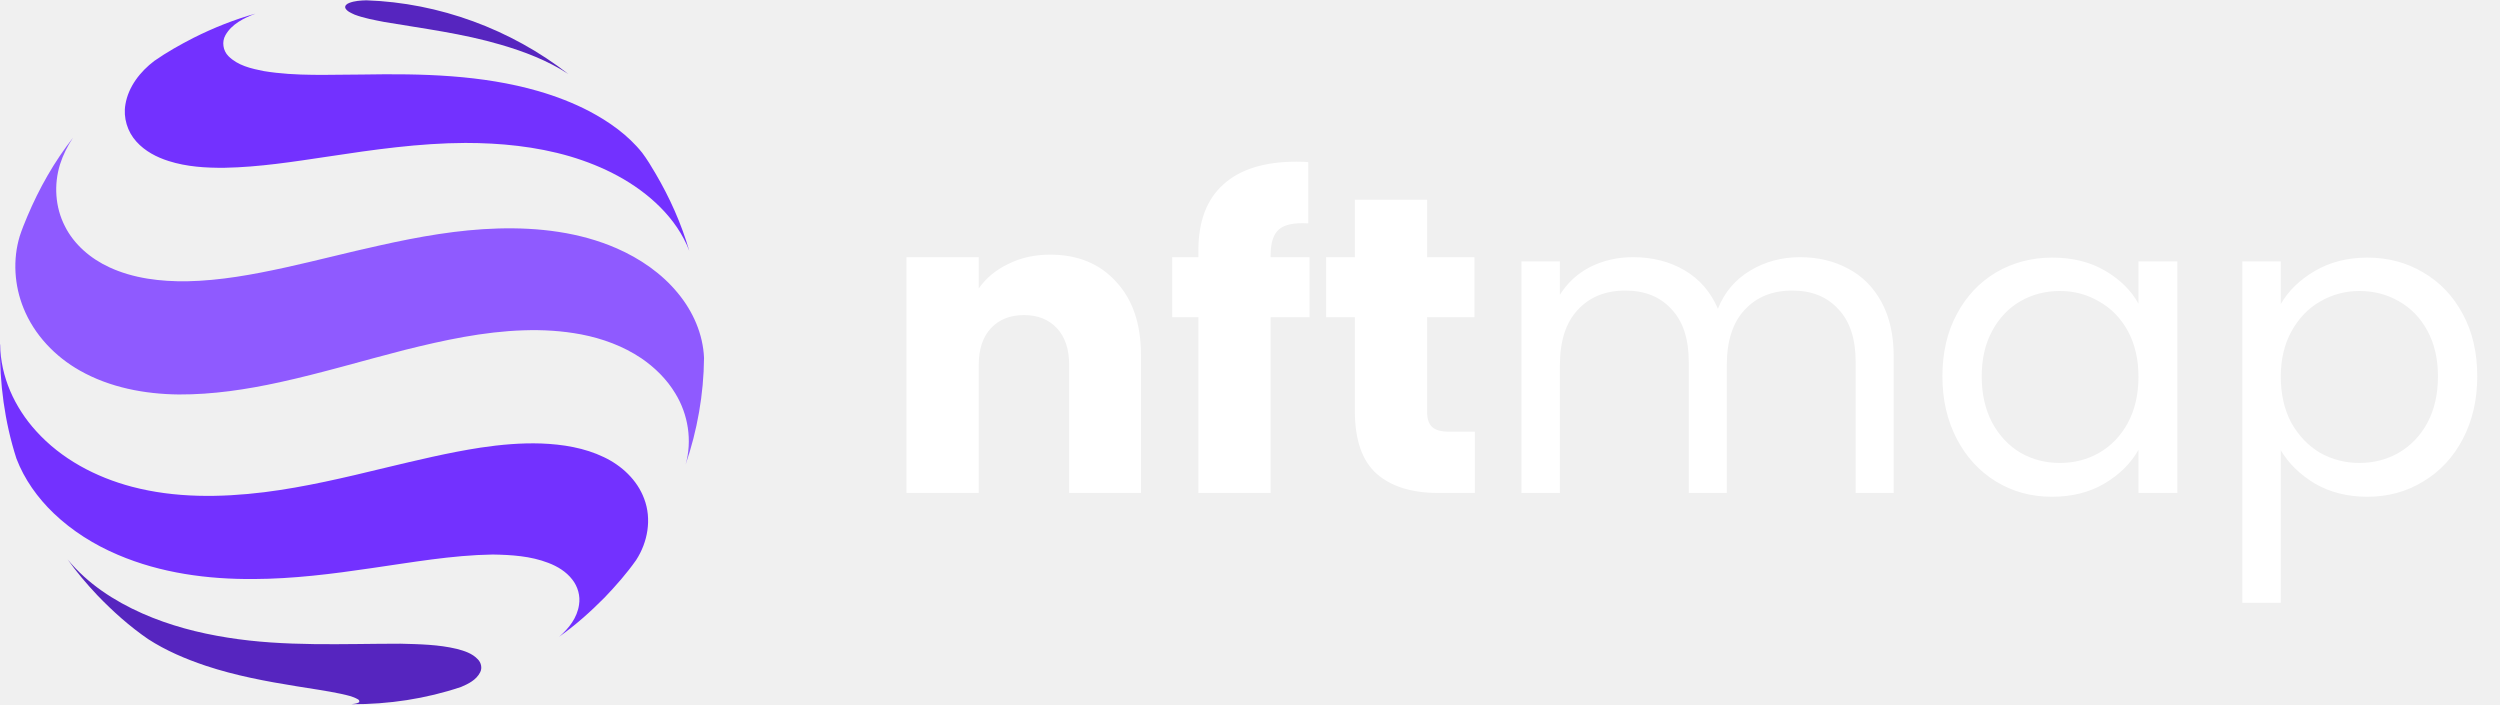
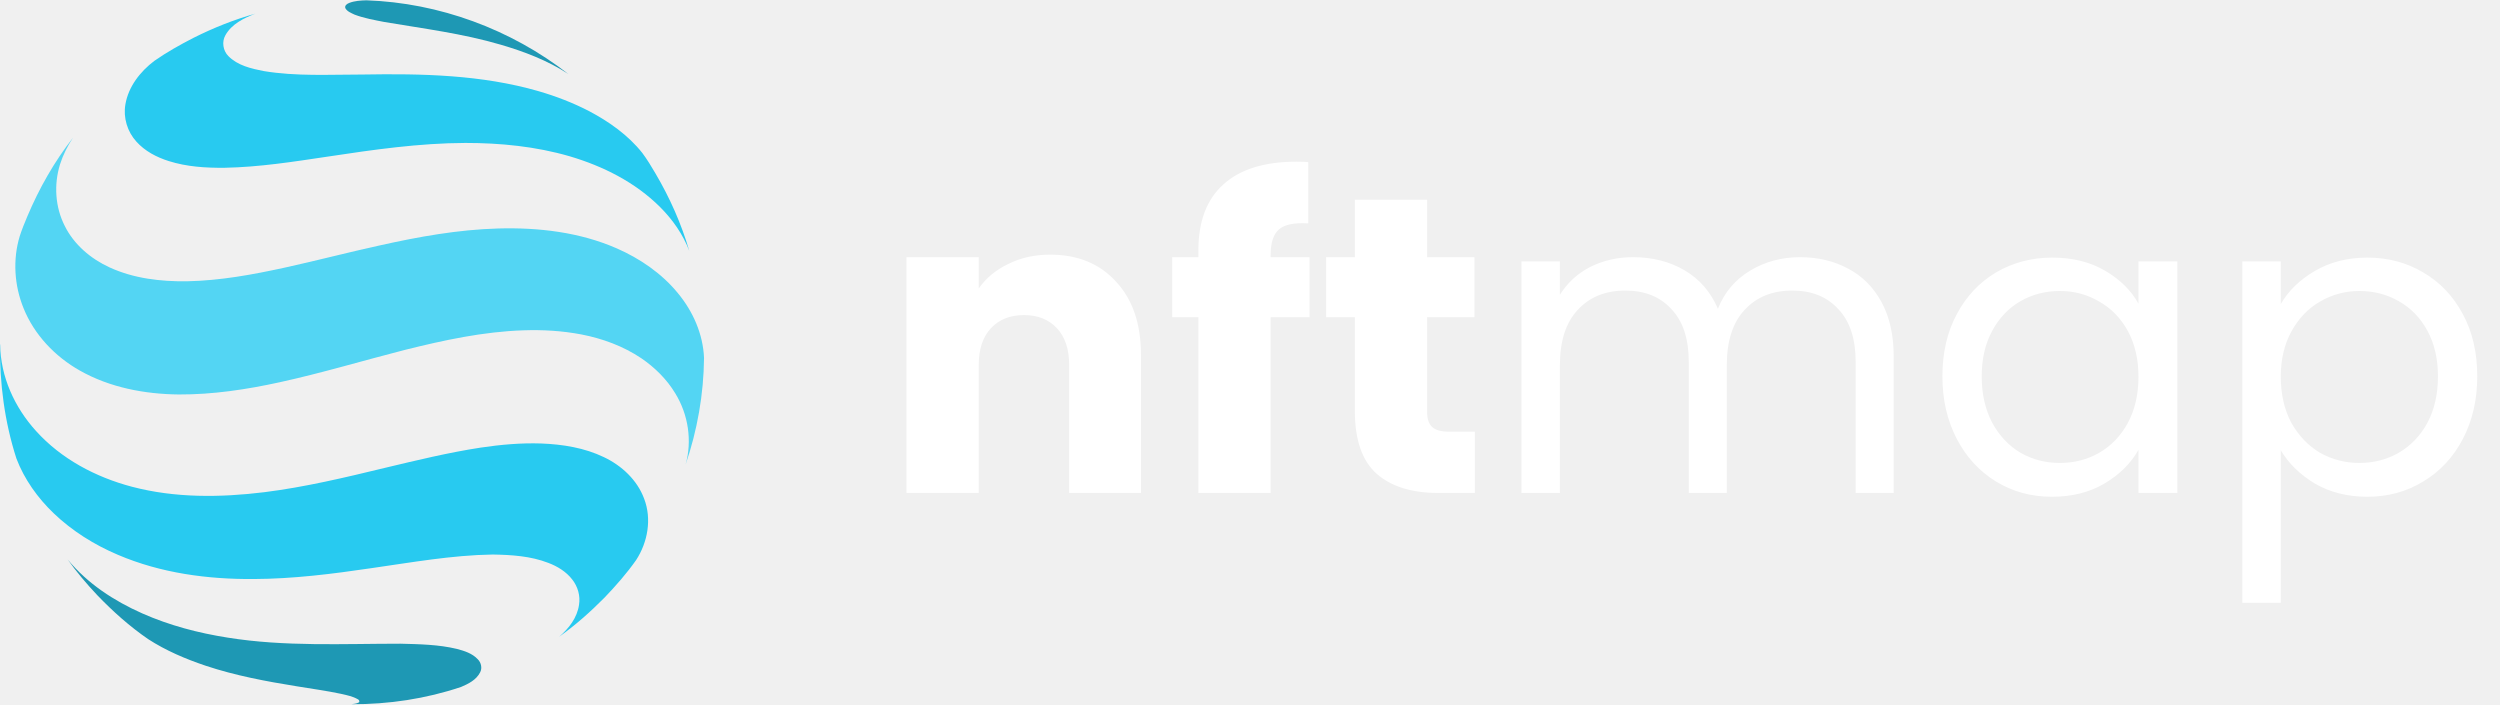
<svg xmlns="http://www.w3.org/2000/svg" width="142" height="40" viewBox="0 0 142 40" fill="none">
  <g clip-path="url(#clip0)">
-     <path d="M19.833 0.168C20.141 0.046 20.487 0.027 20.814 0.018C24.945 0.158 29.02 1.663 32.281 4.204C31.113 3.438 29.786 2.933 28.449 2.541C26.291 1.905 24.057 1.625 21.842 1.251C21.272 1.139 20.683 1.037 20.141 0.831C19.945 0.738 19.72 0.653 19.618 0.467C19.561 0.317 19.711 0.214 19.833 0.168Z" fill="#5625BF" />
-     <path d="M11.011 2.14C12.132 1.579 13.3 1.112 14.506 0.775C13.852 1.028 13.16 1.364 12.805 1.999C12.59 2.373 12.665 2.878 12.973 3.186C13.497 3.719 14.263 3.896 14.973 4.036C16.833 4.345 18.73 4.233 20.609 4.233C23.945 4.176 27.347 4.242 30.581 5.176C31.581 5.466 32.553 5.84 33.469 6.316C34.599 6.914 35.674 7.671 36.478 8.68C36.758 9.054 37.001 9.456 37.235 9.857C38.048 11.24 38.702 12.707 39.151 14.249C38.796 13.315 38.207 12.474 37.497 11.764C36.085 10.353 34.254 9.437 32.356 8.876C30.431 8.316 28.422 8.119 26.431 8.119C23.805 8.129 21.207 8.503 18.618 8.895C16.674 9.185 14.73 9.493 12.758 9.53C11.693 9.54 10.609 9.474 9.581 9.147C8.899 8.932 8.235 8.587 7.749 8.045C7.235 7.484 6.992 6.681 7.123 5.933C7.291 4.924 7.964 4.064 8.768 3.457C9.478 2.962 10.244 2.532 11.011 2.14Z" fill="#7331FF" />
-     <path d="M1.55 12.296C2.223 10.698 3.083 9.184 4.148 7.82C3.84 8.287 3.578 8.801 3.41 9.334C3.055 10.474 3.13 11.763 3.681 12.838C4.204 13.894 5.158 14.697 6.214 15.183C7.587 15.819 9.13 15.996 10.625 15.977C12.513 15.94 14.382 15.594 16.214 15.192C17.999 14.8 19.774 14.333 21.569 13.94C23.784 13.445 26.017 13.043 28.288 12.978C30.578 12.913 32.924 13.184 35.036 14.109C36.354 14.688 37.587 15.529 38.503 16.65C39.363 17.687 39.933 18.977 39.989 20.331C39.971 22.387 39.606 24.452 38.943 26.386C39.326 25.031 39.092 23.536 38.354 22.34C37.877 21.546 37.195 20.873 36.429 20.35C35.401 19.659 34.223 19.229 33.017 18.995C31.933 18.79 30.831 18.724 29.737 18.762C27.457 18.836 25.214 19.322 22.999 19.874C20.625 20.481 18.27 21.191 15.877 21.714C13.999 22.125 12.083 22.415 10.158 22.406C8.223 22.387 6.242 22.013 4.541 21.051C3.13 20.257 1.943 19.014 1.335 17.5C0.812 16.211 0.718 14.744 1.12 13.417C1.242 13.043 1.391 12.67 1.55 12.296Z" fill="#8F5AFF" />
-     <path d="M-0 19.565H0.009C0.028 21.396 0.832 23.143 2.047 24.48C3.477 26.068 5.439 27.105 7.495 27.647C9.944 28.292 12.514 28.264 15.019 27.956C17.327 27.666 19.598 27.124 21.869 26.573C23.673 26.143 25.477 25.704 27.308 25.423C28.439 25.255 29.589 25.152 30.738 25.19C31.953 25.236 33.196 25.433 34.299 25.965C35.308 26.442 36.196 27.264 36.589 28.329C37.028 29.479 36.794 30.796 36.131 31.814C35.598 32.571 34.981 33.272 34.336 33.945C33.542 34.748 32.682 35.514 31.757 36.169C32.308 35.701 32.785 35.085 32.888 34.356C32.972 33.851 32.822 33.319 32.505 32.917C32.159 32.468 31.663 32.169 31.149 31.973C30.14 31.581 29.047 31.515 27.981 31.497C25.663 31.534 23.383 31.945 21.093 32.272C18.878 32.599 16.654 32.88 14.411 32.889C11.794 32.908 9.131 32.553 6.701 31.515C5.355 30.945 4.103 30.161 3.047 29.151C2.14 28.282 1.383 27.227 0.934 26.049C0.262 23.966 -0.028 21.761 -0 19.565Z" fill="#7331FF" />
-     <path d="M3.842 31.778C4.963 33.142 6.477 34.132 8.085 34.843C9.627 35.525 11.262 35.954 12.926 36.216C16.178 36.739 19.477 36.562 22.748 36.562C23.823 36.59 24.917 36.608 25.963 36.861C26.384 36.973 26.823 37.113 27.131 37.44C27.328 37.627 27.402 37.945 27.272 38.188C27.057 38.617 26.608 38.842 26.188 39.019C24.188 39.692 22.066 40.01 19.954 40C20.094 39.981 20.253 39.972 20.384 39.897C20.449 39.841 20.384 39.739 20.328 39.72C20.038 39.552 19.702 39.486 19.375 39.411C18.543 39.234 17.702 39.122 16.86 38.982C15.113 38.701 13.365 38.374 11.683 37.814C10.543 37.431 9.421 36.954 8.412 36.3C7.365 35.581 6.403 34.721 5.524 33.805C4.917 33.161 4.346 32.488 3.842 31.778Z" fill="#5625BF" />
+     <path d="M19.832 0.168C20.14 0.046 20.486 0.027 20.813 0.018C24.944 0.158 29.019 1.663 32.281 4.204C31.113 3.438 29.785 2.933 28.449 2.541C26.29 1.905 24.056 1.625 21.841 1.251C21.271 1.139 20.683 1.037 20.14 0.831C19.944 0.738 19.72 0.653 19.617 0.467C19.561 0.317 19.711 0.214 19.832 0.168Z" fill="#1E98B4" />
+     <path d="M11.01 2.14C12.131 1.579 13.299 1.112 14.505 0.775C13.851 1.028 13.159 1.364 12.804 1.999C12.589 2.373 12.664 2.878 12.972 3.186C13.496 3.719 14.262 3.896 14.972 4.036C16.832 4.345 18.729 4.233 20.608 4.233C23.944 4.176 27.346 4.242 30.58 5.176C31.58 5.466 32.552 5.84 33.468 6.316C34.599 6.914 35.673 7.671 36.477 8.68C36.757 9.054 37 9.456 37.234 9.857C38.047 11.24 38.701 12.707 39.15 14.249C38.795 13.315 38.206 12.474 37.496 11.764C36.084 10.353 34.253 9.437 32.355 8.876C30.43 8.316 28.421 8.119 26.43 8.119C23.804 8.129 21.206 8.503 18.617 8.895C16.673 9.185 14.729 9.493 12.757 9.53C11.692 9.54 10.608 9.474 9.58 9.147C8.898 8.932 8.234 8.587 7.748 8.045C7.234 7.484 6.991 6.681 7.122 5.933C7.29 4.924 7.963 4.064 8.767 3.457C9.477 2.962 10.243 2.532 11.01 2.14Z" fill="#28CAF0" />
+     <path d="M1.55 12.296C2.223 10.698 3.083 9.184 4.148 7.82C3.84 8.287 3.578 8.801 3.41 9.334C3.055 10.474 3.129 11.763 3.681 12.838C4.204 13.894 5.157 14.697 6.213 15.183C7.587 15.819 9.129 15.996 10.625 15.977C12.512 15.94 14.382 15.594 16.213 15.192C17.998 14.8 19.774 14.333 21.569 13.94C23.784 13.445 26.017 13.043 28.288 12.978C30.578 12.913 32.924 13.184 35.036 14.109C36.354 14.688 37.587 15.529 38.503 16.65C39.363 17.687 39.933 18.977 39.989 20.331C39.97 22.387 39.606 24.452 38.942 26.386C39.325 25.031 39.092 23.536 38.354 22.34C37.877 21.546 37.195 20.873 36.428 20.35C35.4 19.659 34.223 19.229 33.017 18.995C31.933 18.79 30.83 18.724 29.737 18.762C27.456 18.836 25.213 19.322 22.998 19.874C20.625 20.481 18.27 21.191 15.877 21.714C13.998 22.125 12.083 22.415 10.157 22.406C8.223 22.387 6.241 22.013 4.54 21.051C3.129 20.257 1.942 19.014 1.335 17.5C0.812 16.211 0.718 14.744 1.12 13.417C1.241 13.043 1.391 12.67 1.55 12.296Z" fill="#53D5F3" />
+     <path d="M-0 19.565H0.009C0.028 21.396 0.831 23.143 2.046 24.48C3.476 26.068 5.439 27.105 7.495 27.647C9.944 28.292 12.514 28.264 15.018 27.956C17.327 27.666 19.598 27.124 21.869 26.573C23.672 26.143 25.476 25.704 27.308 25.423C28.439 25.255 29.588 25.152 30.738 25.19C31.953 25.236 33.196 25.433 34.299 25.965C35.308 26.442 36.196 27.264 36.588 28.329C37.028 29.479 36.794 30.796 36.13 31.814C35.598 32.571 34.981 33.272 34.336 33.945C33.542 34.748 32.682 35.514 31.757 36.169C32.308 35.701 32.785 35.085 32.888 34.356C32.972 33.851 32.822 33.319 32.504 32.917C32.158 32.468 31.663 32.169 31.149 31.973C30.14 31.581 29.046 31.515 27.981 31.497C25.663 31.534 23.383 31.945 21.093 32.272C18.878 32.599 16.654 32.88 14.411 32.889C11.794 32.908 9.13 32.553 6.701 31.515C5.355 30.945 4.102 30.161 3.046 29.151C2.14 28.282 1.383 27.227 0.934 26.049C0.261 23.966 -0.028 21.761 -0 19.565Z" fill="#28CAF0" />
+     <path d="M3.842 31.778C4.963 33.142 6.477 34.132 8.085 34.843C9.627 35.525 11.262 35.954 12.926 36.216C16.178 36.739 19.477 36.562 22.748 36.562C23.823 36.59 24.917 36.608 25.963 36.861C26.384 36.973 26.823 37.113 27.131 37.44C27.328 37.627 27.402 37.945 27.272 38.188C27.057 38.617 26.608 38.842 26.188 39.019C24.188 39.692 22.066 40.01 19.954 40C20.094 39.981 20.253 39.972 20.384 39.897C20.449 39.841 20.384 39.739 20.328 39.72C20.038 39.552 19.702 39.486 19.375 39.411C18.543 39.234 17.702 39.122 16.86 38.982C15.113 38.701 13.365 38.374 11.683 37.814C10.543 37.431 9.421 36.954 8.412 36.3C7.365 35.581 6.403 34.721 5.524 33.805C4.917 33.161 4.346 32.488 3.842 31.778Z" fill="#1E98B4" />
  </g>
  <path d="M59.648 14.464C61.216 14.464 62.464 14.976 63.392 16C64.336 17.008 64.808 18.4 64.808 20.176V28H60.728V20.728C60.728 19.832 60.496 19.136 60.032 18.64C59.568 18.144 58.944 17.896 58.16 17.896C57.376 17.896 56.752 18.144 56.288 18.64C55.824 19.136 55.592 19.832 55.592 20.728V28H51.488V14.608H55.592V16.384C56.008 15.792 56.568 15.328 57.272 14.992C57.976 14.64 58.768 14.464 59.648 14.464ZM74.38 18.016H72.172V28H68.068V18.016H66.58V14.608H68.068V14.224C68.068 12.576 68.54 11.328 69.484 10.48C70.428 9.616 71.812 9.184 73.636 9.184C73.94 9.184 74.164 9.192 74.308 9.208V12.688C73.524 12.64 72.972 12.752 72.652 13.024C72.332 13.296 72.172 13.784 72.172 14.488V14.608H74.38V18.016ZM83.772 24.52V28H81.684C80.196 28 79.036 27.64 78.204 26.92C77.372 26.184 76.956 24.992 76.956 23.344V18.016H75.324V14.608H76.956V11.344H81.06V14.608H83.748V18.016H81.06V23.392C81.06 23.792 81.156 24.08 81.348 24.256C81.54 24.432 81.86 24.52 82.308 24.52H83.772ZM102.234 14.608C103.258 14.608 104.17 14.824 104.97 15.256C105.77 15.672 106.402 16.304 106.866 17.152C107.33 18 107.562 19.032 107.562 20.248V28H105.402V20.56C105.402 19.248 105.074 18.248 104.418 17.56C103.778 16.856 102.906 16.504 101.802 16.504C100.666 16.504 99.762 16.872 99.09 17.608C98.418 18.328 98.082 19.376 98.082 20.752V28H95.922V20.56C95.922 19.248 95.594 18.248 94.938 17.56C94.298 16.856 93.426 16.504 92.322 16.504C91.186 16.504 90.282 16.872 89.61 17.608C88.938 18.328 88.602 19.376 88.602 20.752V28H86.418V14.848H88.602V16.744C89.034 16.056 89.61 15.528 90.33 15.16C91.066 14.792 91.874 14.608 92.754 14.608C93.858 14.608 94.834 14.856 95.682 15.352C96.53 15.848 97.162 16.576 97.578 17.536C97.946 16.608 98.554 15.888 99.402 15.376C100.25 14.864 101.194 14.608 102.234 14.608ZM110.329 21.376C110.329 20.032 110.601 18.856 111.145 17.848C111.689 16.824 112.433 16.032 113.377 15.472C114.337 14.912 115.401 14.632 116.569 14.632C117.721 14.632 118.721 14.88 119.569 15.376C120.417 15.872 121.049 16.496 121.465 17.248V14.848H123.673V28H121.465V25.552C121.033 26.32 120.385 26.96 119.521 27.472C118.673 27.968 117.681 28.216 116.545 28.216C115.377 28.216 114.321 27.928 113.377 27.352C112.433 26.776 111.689 25.968 111.145 24.928C110.601 23.888 110.329 22.704 110.329 21.376ZM121.465 21.4C121.465 20.408 121.265 19.544 120.865 18.808C120.465 18.072 119.921 17.512 119.233 17.128C118.561 16.728 117.817 16.528 117.001 16.528C116.185 16.528 115.441 16.72 114.769 17.104C114.097 17.488 113.561 18.048 113.161 18.784C112.761 19.52 112.561 20.384 112.561 21.376C112.561 22.384 112.761 23.264 113.161 24.016C113.561 24.752 114.097 25.32 114.769 25.72C115.441 26.104 116.185 26.296 117.001 26.296C117.817 26.296 118.561 26.104 119.233 25.72C119.921 25.32 120.465 24.752 120.865 24.016C121.265 23.264 121.465 22.392 121.465 21.4ZM129.548 17.272C129.98 16.52 130.62 15.896 131.468 15.4C132.332 14.888 133.332 14.632 134.468 14.632C135.636 14.632 136.692 14.912 137.636 15.472C138.596 16.032 139.348 16.824 139.892 17.848C140.436 18.856 140.708 20.032 140.708 21.376C140.708 22.704 140.436 23.888 139.892 24.928C139.348 25.968 138.596 26.776 137.636 27.352C136.692 27.928 135.636 28.216 134.468 28.216C133.348 28.216 132.356 27.968 131.492 27.472C130.644 26.96 129.996 26.328 129.548 25.576V34.24H127.364V14.848H129.548V17.272ZM138.476 21.376C138.476 20.384 138.276 19.52 137.876 18.784C137.476 18.048 136.932 17.488 136.244 17.104C135.572 16.72 134.828 16.528 134.012 16.528C133.212 16.528 132.468 16.728 131.78 17.128C131.108 17.512 130.564 18.08 130.148 18.832C129.748 19.568 129.548 20.424 129.548 21.4C129.548 22.392 129.748 23.264 130.148 24.016C130.564 24.752 131.108 25.32 131.78 25.72C132.468 26.104 133.212 26.296 134.012 26.296C134.828 26.296 135.572 26.104 136.244 25.72C136.932 25.32 137.476 24.752 137.876 24.016C138.276 23.264 138.476 22.384 138.476 21.376Z" fill="white" />
  <defs>
    <clipPath id="clip0">
      <rect width="40" height="40" fill="white" />
    </clipPath>
  </defs>
</svg>
